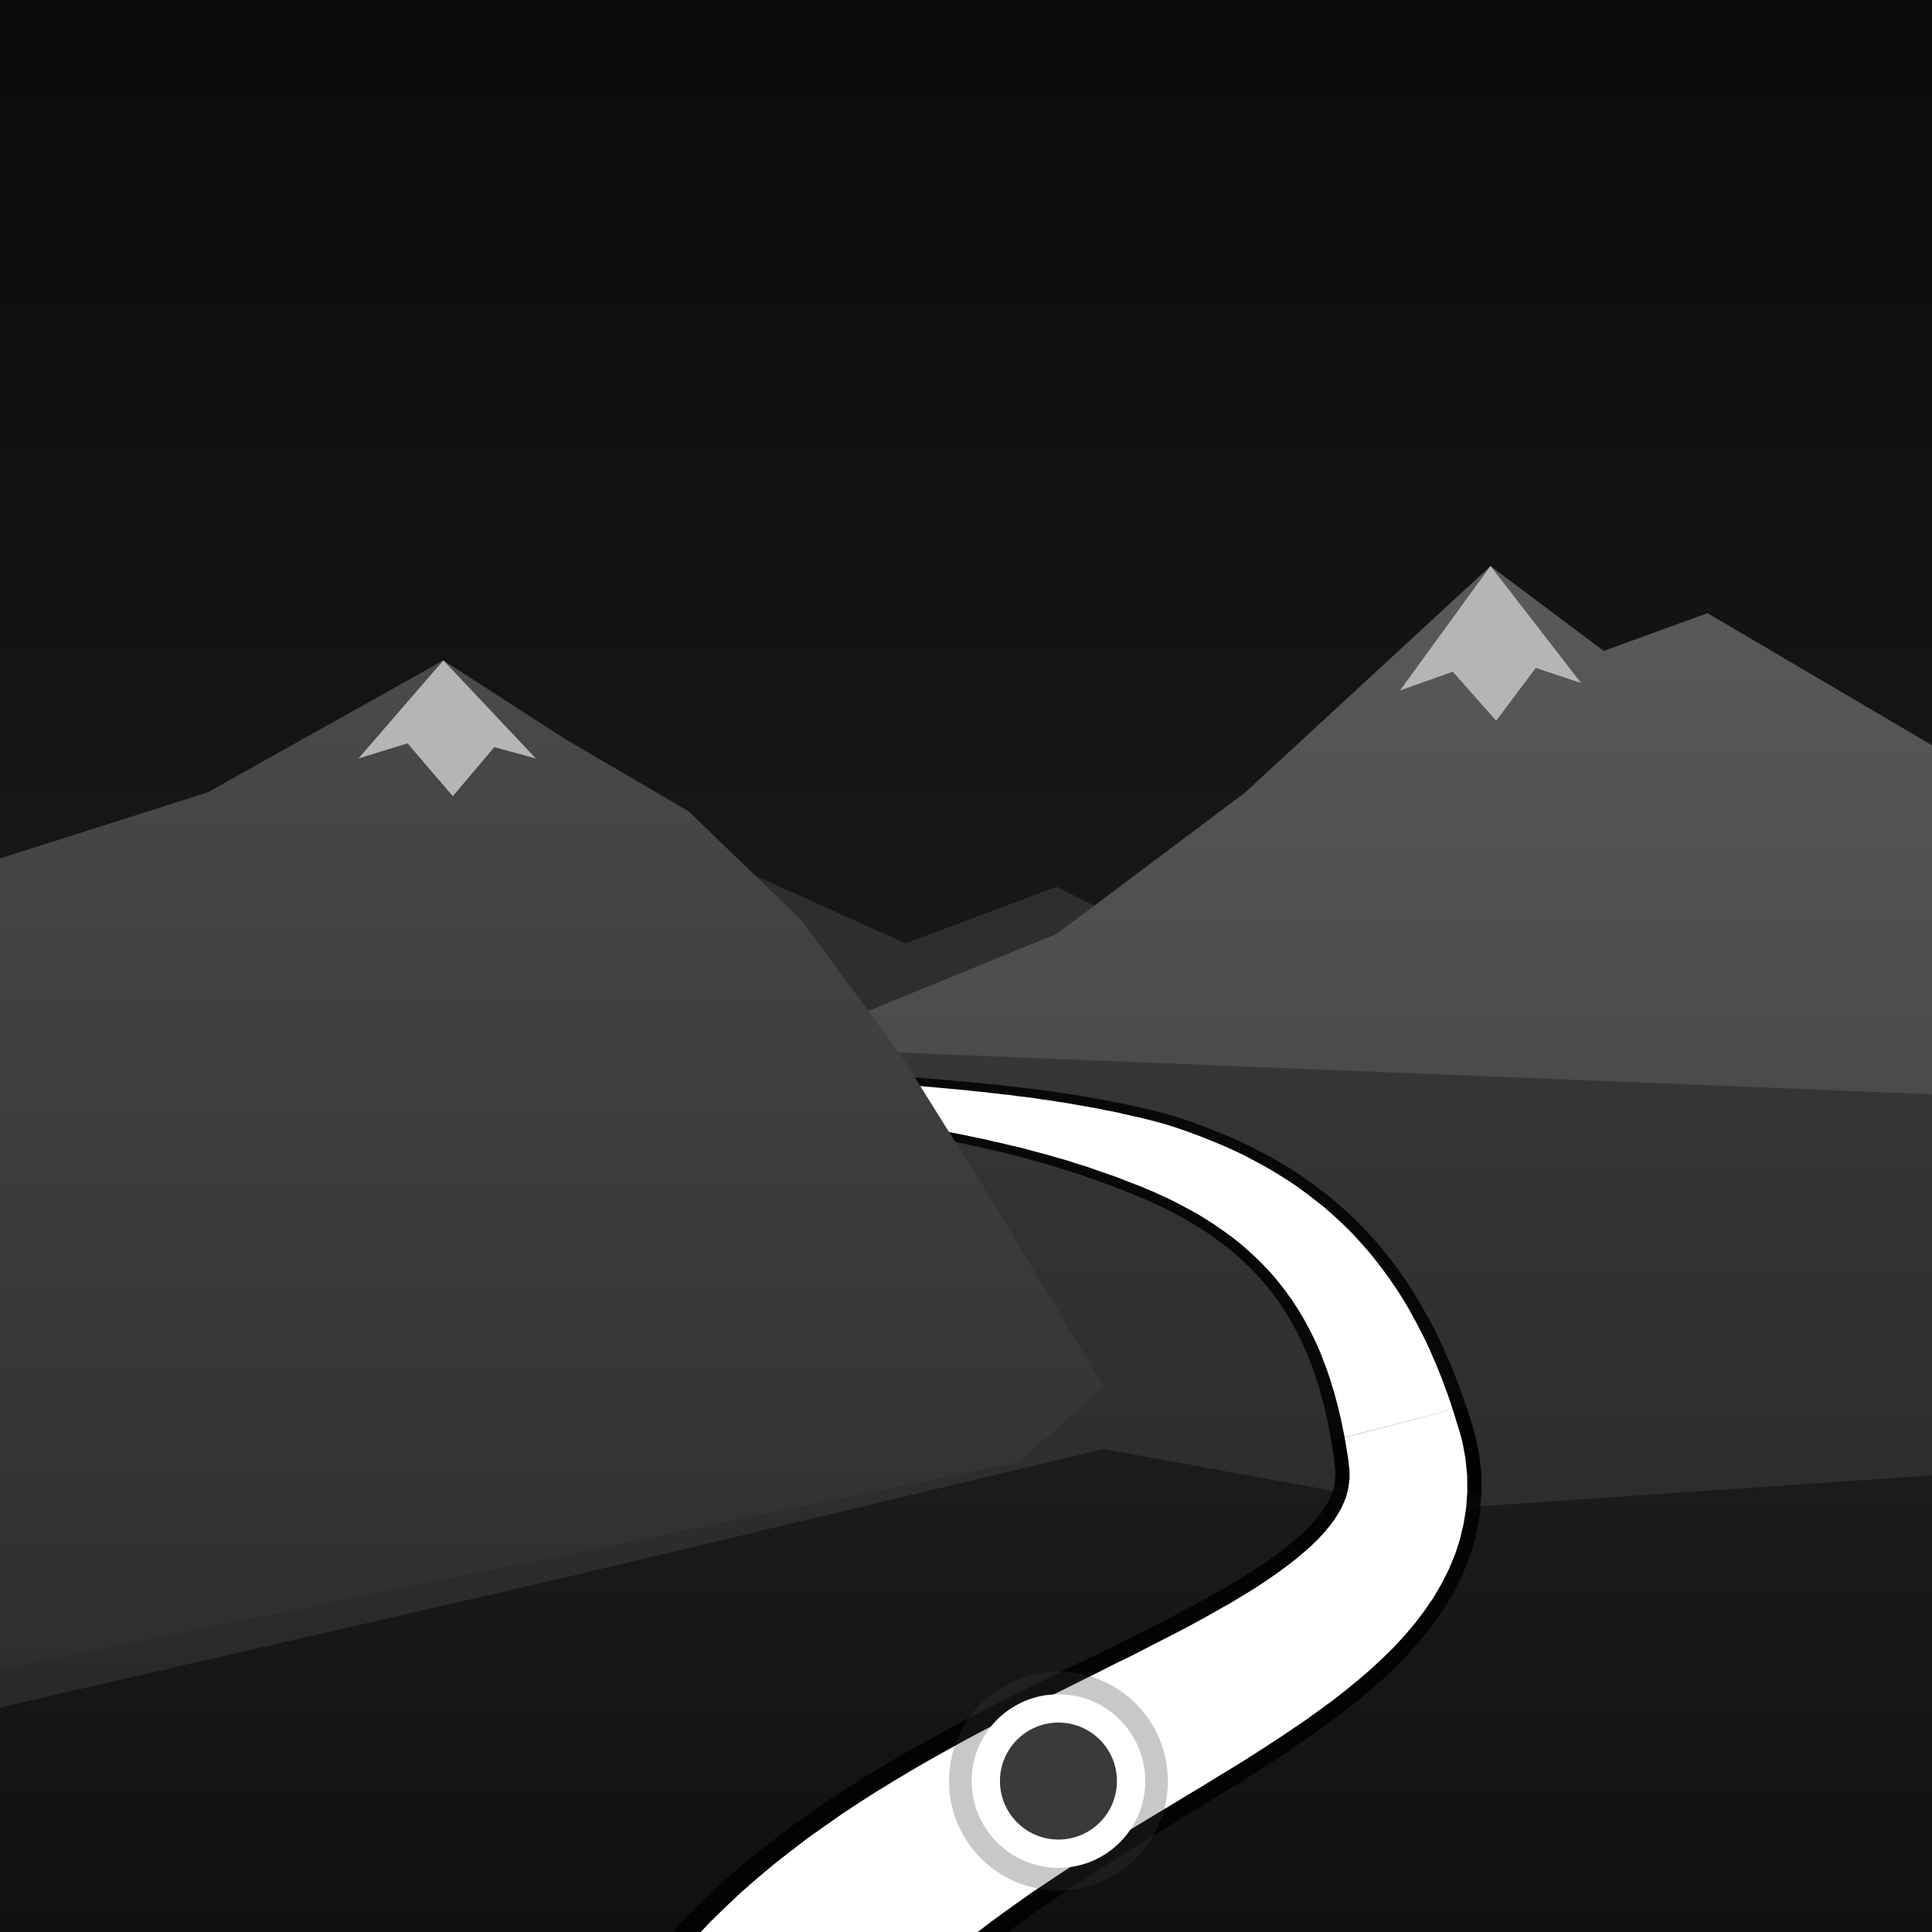
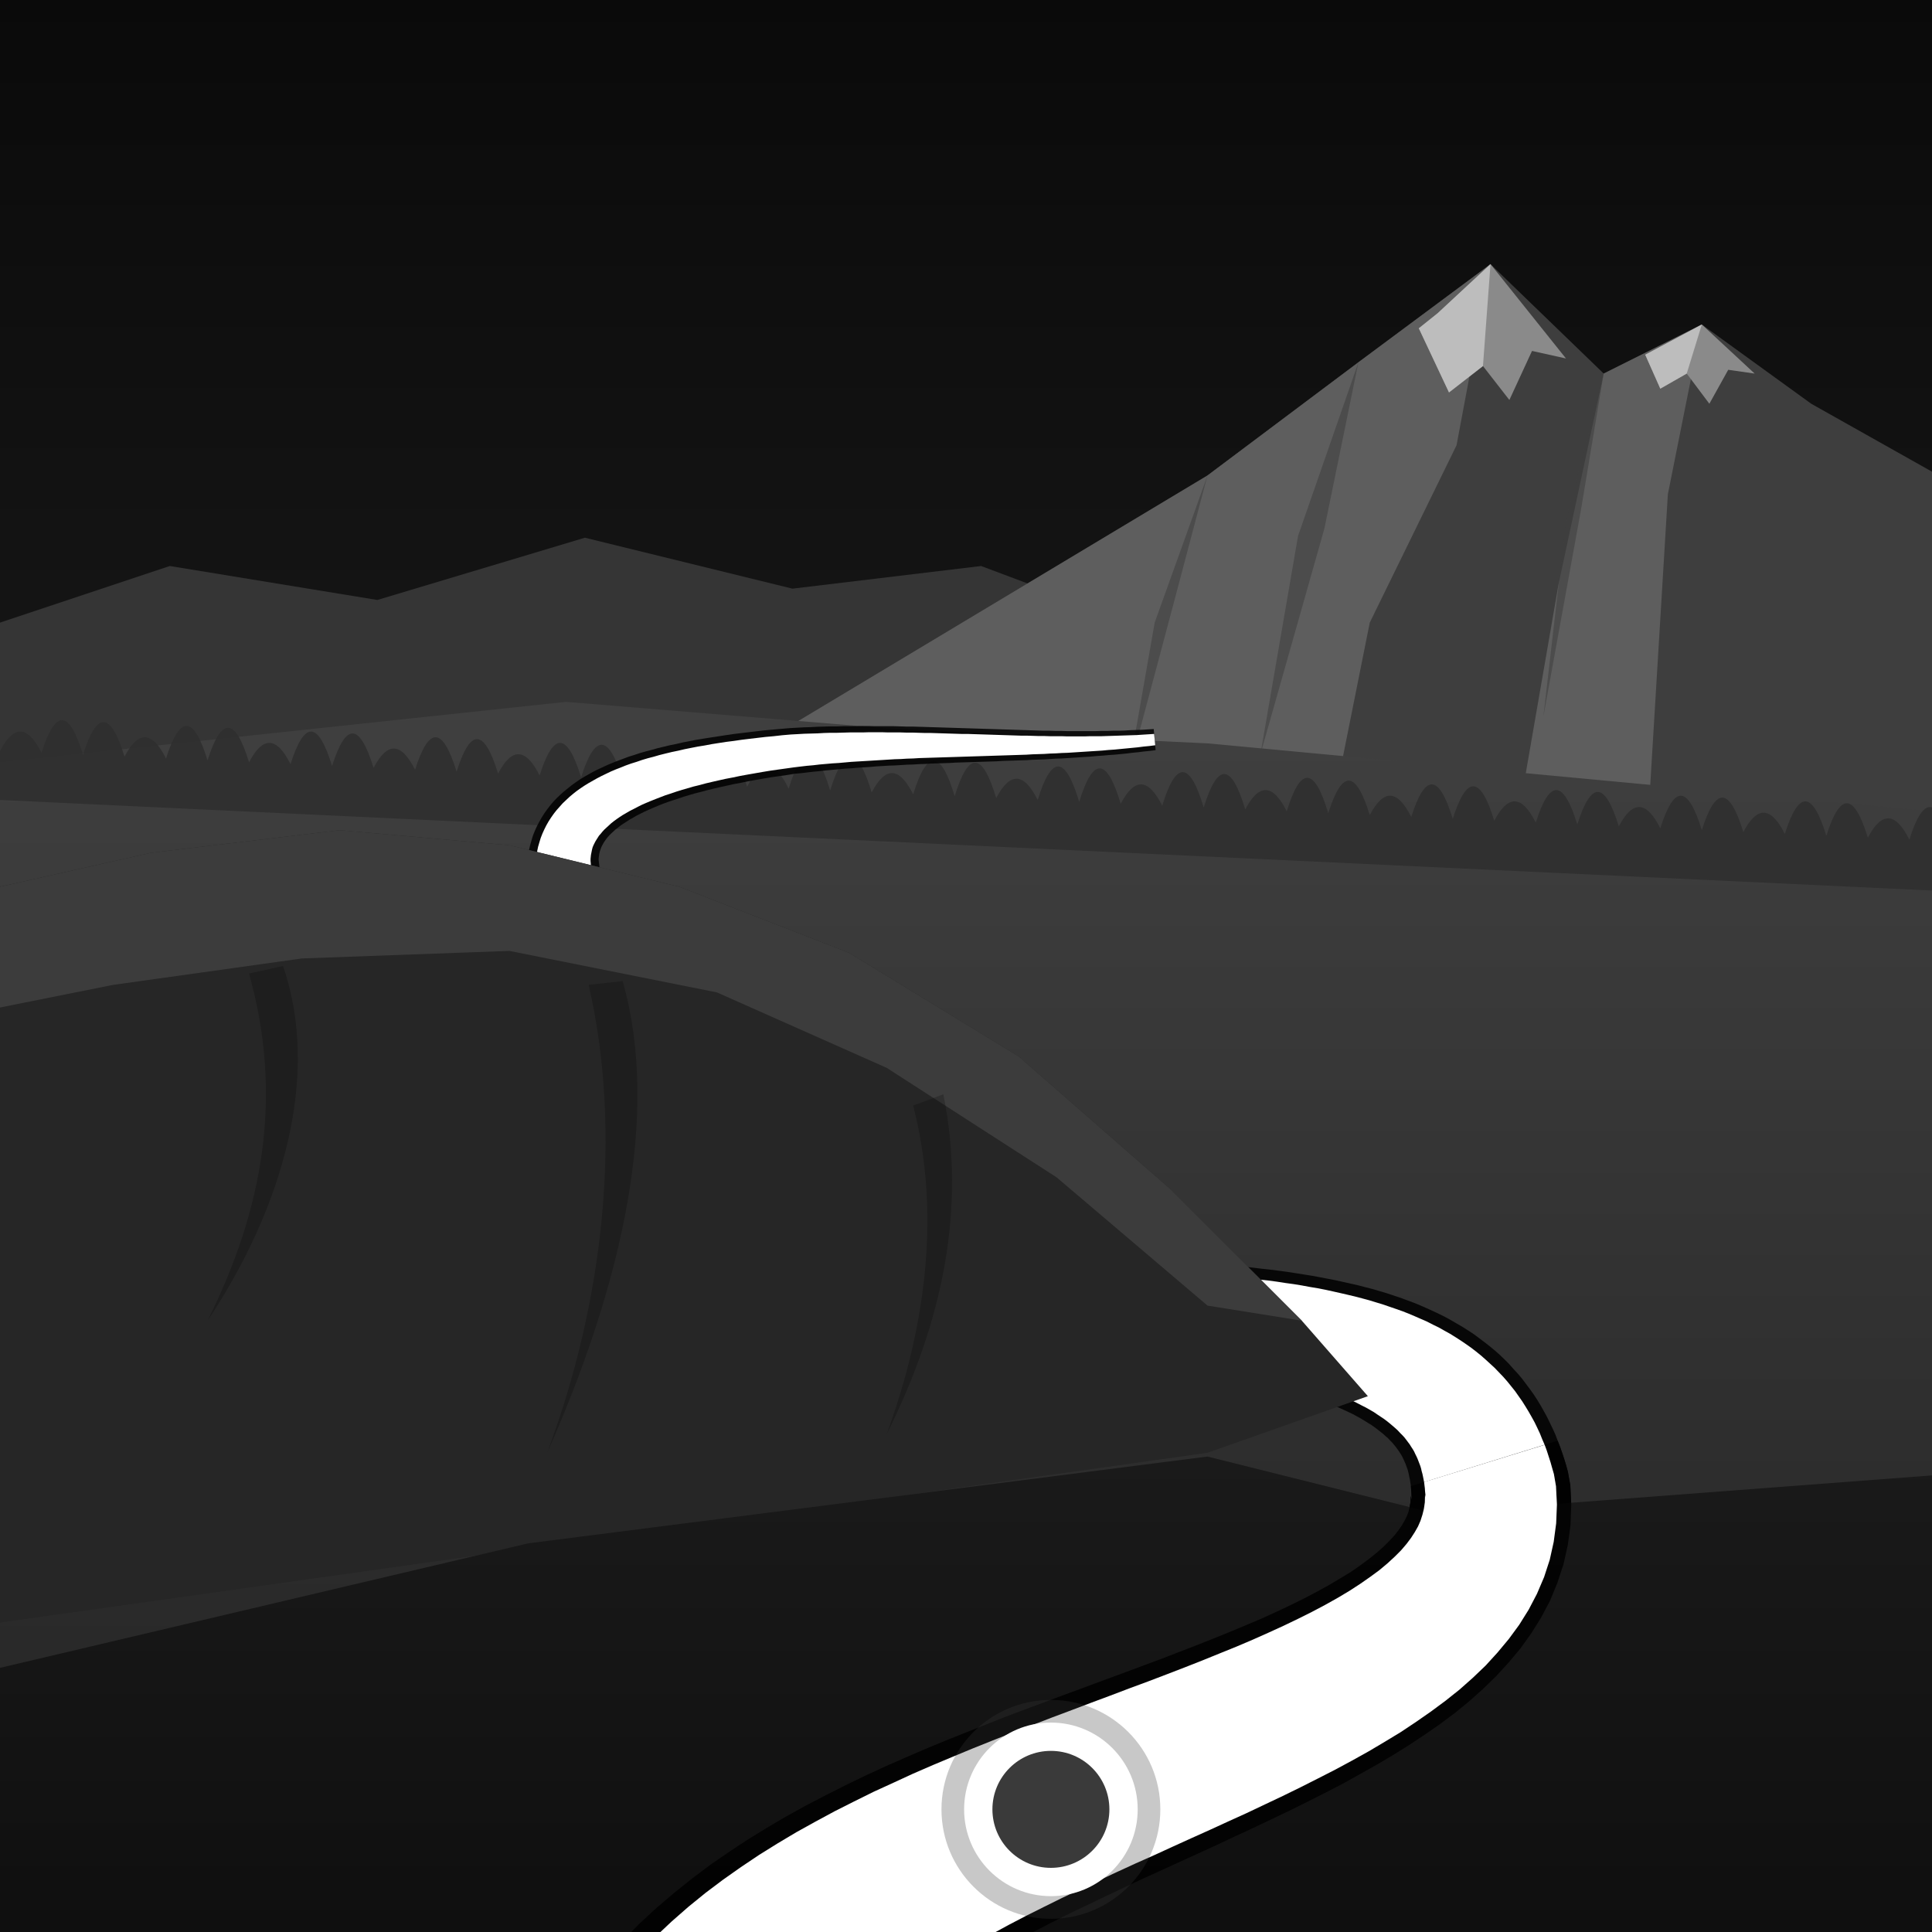
<svg xmlns="http://www.w3.org/2000/svg" width="1024" height="1024" viewBox="0 0 1024 1024">
  <defs>
    <linearGradient id="sky" x1="0" y1="0" x2="0" y2="1">
      <stop offset="0" stop-color="#0A0A0A" />
-       <stop offset="1" stop-color="#262626" />
-     </linearGradient>
-     <linearGradient id="right" x1="0" y1="0" x2="0" y2="1">
-       <stop offset="0" stop-color="#5A5A5A" />
-       <stop offset="1" stop-color="#404040" />
-     </linearGradient>
-     <linearGradient id="left" x1="0" y1="0" x2="0" y2="1">
-       <stop offset="0" stop-color="#4A4A4A" />
-       <stop offset="1" stop-color="#2E2E2E" />
+       <stop offset="1" stop-color="#2A2A2A" />
    </linearGradient>
    <linearGradient id="floor" x1="0" y1="0" x2="0" y2="1">
-       <stop offset="0" stop-color="#363636" />
-       <stop offset="1" stop-color="#242424" />
+       <stop offset="0" stop-color="#404040" />
+       <stop offset="1" stop-color="#222222" />
    </linearGradient>
    <linearGradient id="fg" x1="0" y1="0" x2="0" y2="1">
-       <stop offset="0" stop-color="#1C1C1C" />
-       <stop offset="1" stop-color="#101010" />
+       <stop offset="0" stop-color="#1A1A1A" />
+       <stop offset="1" stop-color="#0F0F0F" />
    </linearGradient>
  </defs>
  <rect width="1024" height="1024" fill="url(#sky)" />
-   <path d="M0,560 L130,505 L230,530 L380,455 L480,500 L560,470 L660,520 L1024,560 L1024,760 L0,760 Z" fill="#2E2E2E" />
-   <path d="M330,610 L450,540 L560,495 L660,420 L790,300 L850,345 L905,325 L1024,395 L1024,760 L330,760 Z" fill="url(#right)" />
-   <path d="M790,300 L838,362 L814,354 L793,382 L770,356 L742,366 Z" fill="#B5B5B5" />
-   <path d="M0,600 L430,556 L1024,580 L1024,1024 L0,1024 Z" fill="url(#floor)" />
-   <path d="M785.2,791.1 L785.1,781.6 L784.1,772.2 L782.5,763.4 L781.0,757.8 L779.7,753.5 L778.4,749.3 L777.0,745.1 L775.6,740.9 L774.1,736.8 L772.6,732.8 L771.0,728.7 L769.5,724.8 L767.8,720.9 L766.1,717.0 L764.4,713.1 L762.6,709.4 L760.8,705.6 L758.9,701.9 L756.9,698.3 L754.9,694.7 L752.9,691.1 L750.8,687.6 L748.7,684.1 L746.5,680.7 L744.2,677.4 L741.9,674.1 L739.5,670.8 L737.1,667.6 L734.6,664.5 L732.1,661.4 L729.5,658.3 L726.8,655.3 L724.1,652.4 L721.3,649.5 L718.5,646.7 L715.6,643.9 L712.7,641.2 L709.7,638.6 L706.7,636.0 L703.6,633.4 L700.4,631.0 L697.2,628.5 L694.0,626.2 L690.7,623.9 L687.3,621.6 L683.9,619.4 L680.4,617.3 L676.9,615.2 L673.3,613.2 L669.7,611.2 L666.0,609.3 L662.3,607.4 L658.5,605.6 L654.6,603.8 L650.8,602.1 L646.8,600.5 L642.8,598.9 L638.7,597.3 L634.6,595.8 L630.5,594.3 L626.2,592.9 L622.0,591.5 L617.5,590.2 L614.2,589.3 L611.3,588.6 L608.4,587.9 L605.5,587.2 L602.6,586.6 L599.7,586.0 L596.8,585.3 L593.9,584.7 L591.0,584.2 L588.1,583.6 L585.2,583.0 L582.4,582.5 L579.5,582.0 L576.6,581.5 L573.7,581.0 L570.8,580.5 L567.9,580.1 L565.0,579.6 L562.0,579.2 L559.1,578.7 L556.2,578.3 L553.2,577.9 L550.3,577.5 L547.3,577.2 L544.3,576.8 L541.3,576.4 L538.3,576.1 L535.2,575.7 L532.2,575.4 L529.1,575.0 L526.0,574.7 L522.9,574.4 L519.7,574.1 L516.5,573.8 L513.3,573.5 L510.1,573.2 L506.9,572.9 L503.6,572.6 L500.3,572.3 L496.9,572.0 L493.5,571.8 L490.1,571.5 L486.7,571.2 L483.2,570.9 L479.7,570.6 L476.1,570.4 L472.5,570.1 L468.8,569.8 L465.2,569.5 L461.4,569.2 L457.6,569.0 L453.8,568.7 L449.9,568.4 L446.0,568.1 L442.0,567.8 L438.0,567.5 L433.9,567.2 L429.8,566.8 L425.6,566.5 L421.4,566.2 L418.6,589.8 L422.8,590.5 L427.0,591.1 L431.0,591.8 L435.1,592.4 L439.0,593.1 L443.0,593.7 L446.8,594.4 L450.6,595.0 L454.4,595.6 L458.1,596.2 L461.8,596.9 L465.4,597.5 L469.0,598.1 L472.5,598.7 L476.0,599.4 L479.4,600.0 L482.8,600.6 L486.1,601.2 L489.4,601.9 L492.7,602.5 L495.9,603.1 L499.1,603.7 L502.3,604.4 L505.4,605.0 L508.5,605.7 L511.5,606.3 L514.6,607.0 L517.5,607.6 L520.5,608.3 L523.4,609.0 L526.3,609.6 L529.2,610.3 L532.0,611.0 L534.8,611.7 L537.6,612.4 L540.4,613.1 L543.2,613.8 L545.9,614.6 L548.6,615.3 L551.3,616.1 L553.9,616.8 L556.6,617.6 L559.2,618.4 L561.8,619.2 L564.5,620.0 L567.0,620.8 L569.6,621.7 L572.2,622.5 L574.8,623.4 L577.3,624.3 L579.9,625.2 L582.4,626.1 L585.0,627.0 L587.5,627.9 L590.1,628.9 L592.6,629.9 L595.2,630.9 L597.7,631.9 L600.3,632.9 L602.5,633.8 L606.0,635.3 L609.5,636.8 L612.9,638.4 L616.3,640.0 L619.5,641.6 L622.7,643.3 L625.8,644.9 L628.9,646.6 L631.8,648.4 L634.7,650.1 L637.5,651.9 L640.3,653.7 L642.9,655.6 L645.5,657.4 L648.0,659.3 L650.5,661.2 L652.8,663.1 L655.2,665.1 L657.4,667.1 L659.6,669.1 L661.7,671.1 L663.8,673.2 L665.8,675.3 L667.7,677.4 L669.6,679.5 L671.4,681.7 L673.2,683.9 L674.9,686.1 L676.5,688.3 L678.2,690.6 L679.7,692.9 L681.2,695.3 L682.7,697.6 L684.1,700.0 L685.5,702.5 L686.8,705.0 L688.1,707.5 L689.4,710.0 L690.6,712.6 L691.8,715.3 L692.9,717.9 L694.0,720.7 L695.1,723.4 L696.1,726.2 L697.1,729.1 L698.0,732.0 L699.0,734.9 L699.8,737.9 L700.7,741.0 L701.5,744.1 L702.3,747.2 L703.0,750.4 L703.7,753.7 L704.4,757.0 L705.0,760.3 L705.6,763.7 L706.2,767.2 L706.8,770.7 L707.3,774.3 L707.5,776.6 L707.8,780.6 L707.7,783.7 L707.4,786.5 Z" fill="#000000" opacity="0.85" />
-   <path d="M777.7,790.6 L777.6,781.8 L776.7,773.0 L775.2,764.7 L773.8,759.4 L772.5,755.2 L771.2,751.0 L769.9,746.9 L768.6,742.8 L767.2,738.8 L765.7,734.8 L764.3,730.9 L762.7,727.0 L761.2,723.2 L759.5,719.4 L757.9,715.6 L756.2,711.9 L754.4,708.3 L752.6,704.7 L750.7,701.1 L748.8,697.6 L746.9,694.1 L744.9,690.7 L742.8,687.3 L740.7,684.0 L738.5,680.8 L736.3,677.5 L734.0,674.4 L731.7,671.3 L729.3,668.2 L726.9,665.2 L724.4,662.2 L721.8,659.3 L719.2,656.4 L716.6,653.6 L713.9,650.9 L711.1,648.2 L708.3,645.6 L705.4,643.0 L702.5,640.4 L699.5,638.0 L696.4,635.6 L693.4,633.2 L690.2,630.9 L687.0,628.6 L683.8,626.4 L680.5,624.3 L677.1,622.2 L673.7,620.1 L670.2,618.1 L666.7,616.2 L663.1,614.3 L659.5,612.4 L655.8,610.6 L652.1,608.9 L648.3,607.2 L644.4,605.6 L640.5,604.0 L636.5,602.4 L632.5,600.9 L628.4,599.4 L624.3,598.0 L620.1,596.6 L615.7,595.3 L612.6,594.5 L609.7,593.7 L606.8,593.0 L604.0,592.3 L601.1,591.7 L598.2,591.0 L595.4,590.4 L592.5,589.7 L589.7,589.1 L586.8,588.6 L584.0,588.0 L581.1,587.4 L578.2,586.9 L575.4,586.4 L572.5,585.9 L569.7,585.4 L566.8,584.9 L563.9,584.4 L561.0,584.0 L558.1,583.5 L555.2,583.1 L552.3,582.7 L549.3,582.2 L546.4,581.8 L543.4,581.4 L540.4,581.1 L537.4,580.7 L534.4,580.3 L531.4,580.0 L528.3,579.6 L525.2,579.3 L522.1,578.9 L519.0,578.6 L515.8,578.3 L512.7,577.9 L509.5,577.6 L506.2,577.3 L502.9,577.0 L499.6,576.7 L496.3,576.4 L492.9,576.1 L489.5,575.8 L486.1,575.5 L482.6,575.2 L479.1,574.9 L475.6,574.6 L472.0,574.3 L468.3,573.9 L464.6,573.6 L460.9,573.3 L457.1,573.0 L453.3,572.7 L449.5,572.4 L445.5,572.1 L441.6,571.8 L437.6,571.4 L433.5,571.1 L429.4,570.8 L425.2,570.4 L420.9,570.1 L419.1,585.9 L423.3,586.6 L427.4,587.2 L431.5,587.9 L435.5,588.5 L439.5,589.1 L443.4,589.7 L447.3,590.3 L451.1,590.9 L454.9,591.5 L458.6,592.1 L462.3,592.7 L465.9,593.3 L469.5,593.9 L473.0,594.5 L476.5,595.1 L480.0,595.7 L483.4,596.3 L486.7,596.9 L490.0,597.5 L493.3,598.2 L496.6,598.8 L499.8,599.4 L502.9,600.0 L506.1,600.6 L509.2,601.2 L512.2,601.8 L515.3,602.5 L518.3,603.1 L521.2,603.7 L524.2,604.4 L527.1,605.1 L530.0,605.7 L532.9,606.4 L535.7,607.1 L538.5,607.7 L541.3,608.4 L544.1,609.1 L546.8,609.9 L549.6,610.6 L552.3,611.3 L555.0,612.0 L557.6,612.8 L560.3,613.6 L563.0,614.3 L565.6,615.1 L568.2,615.9 L570.8,616.8 L573.5,617.6 L576.1,618.4 L578.7,619.3 L581.2,620.2 L583.8,621.1 L586.4,622.0 L589.0,622.9 L591.6,623.8 L594.2,624.8 L596.7,625.8 L599.3,626.8 L601.9,627.8 L604.3,628.7 L607.8,630.2 L611.4,631.7 L614.9,633.3 L618.4,634.9 L621.7,636.5 L625.0,638.2 L628.2,639.9 L631.4,641.6 L634.4,643.3 L637.4,645.1 L640.3,646.9 L643.1,648.7 L645.9,650.6 L648.6,652.5 L651.2,654.4 L653.8,656.3 L656.3,658.3 L658.7,660.3 L661.0,662.3 L663.3,664.4 L665.6,666.5 L667.7,668.6 L669.8,670.7 L671.9,672.9 L673.9,675.1 L675.8,677.3 L677.7,679.6 L679.5,681.9 L681.3,684.2 L683.0,686.6 L684.7,688.9 L686.3,691.4 L687.9,693.8 L689.4,696.3 L690.9,698.8 L692.3,701.4 L693.7,704.0 L695.1,706.7 L696.4,709.3 L697.7,712.1 L698.9,714.8 L700.1,717.6 L701.2,720.5 L702.3,723.4 L703.4,726.3 L704.4,729.3 L705.4,732.3 L706.3,735.4 L707.3,738.6 L708.1,741.7 L709.0,745.0 L709.8,748.3 L710.6,751.6 L711.3,755.0 L712.0,758.4 L712.7,761.9 L713.3,765.4 L713.9,769.0 L714.5,772.7 L714.8,775.3 L715.3,779.8 L715.3,783.5 L714.9,787.0 Z" fill="#FFFFFF" />
-   <path d="M0,455 L110,420 L235,350 L300,392 L365,430 L425,488 L478,560 L528,640 L585,735 L540,775 L0,885 Z" fill="url(#left)" />
-   <path d="M235,350 L284,402 L262,396 L240,422 L216,394 L190,402 Z" fill="#B5B5B5" />
-   <path d="M0,905 L300,836 L585,768 L760,800 L1024,782 L1024,1024 L0,1024 Z" fill="url(#fg)" />
-   <path d="M451.4,1143.7 L449.1,1133.5 L450.1,1126.6 L451.9,1119.8 L454.5,1113.2 L457.5,1106.7 L461.0,1100.2 L464.9,1093.8 L469.2,1087.4 L473.8,1081.1 L478.9,1074.9 L484.2,1068.7 L489.9,1062.6 L495.9,1056.6 L502.2,1050.6 L508.7,1044.7 L515.5,1038.9 L522.5,1033.2 L529.7,1027.5 L537.1,1021.9 L544.6,1016.4 L552.3,1011.0 L560.2,1005.6 L568.1,1000.2 L576.2,995.0 L584.3,989.7 L592.5,984.6 L600.7,979.4 L608.9,974.4 L617.2,969.3 L625.5,964.2 L633.7,959.2 L641.9,954.2 L650.0,949.2 L658.1,944.2 L666.1,939.1 L674.0,934.0 L681.8,928.9 L689.4,923.7 L696.9,918.5 L704.3,913.2 L711.5,907.8 L718.6,902.2 L725.4,896.6 L732.0,890.8 L738.4,884.8 L744.6,878.6 L750.5,872.1 L756.1,865.4 L761.4,858.4 L766.3,851.1 L770.8,843.5 L774.8,835.5 L778.2,827.2 L781.1,818.5 L783.2,809.6 L784.6,800.4 L785.2,791.1 L785.1,781.6 L784.1,772.2 L782.5,763.4 L781.0,757.8 L779.7,753.5 L778.4,749.3 L777.0,745.1 L705.6,763.7 L706.2,767.2 L706.8,770.7 L707.3,774.3 L707.5,776.6 L707.8,780.6 L707.7,783.7 L707.4,786.5 L706.8,789.1 L706.0,791.6 L705.0,794.0 L703.7,796.4 L702.2,799.0 L700.3,801.7 L698.1,804.5 L695.5,807.5 L692.5,810.6 L689.1,813.8 L685.3,817.1 L681.1,820.5 L676.5,824.1 L671.5,827.6 L666.1,831.3 L660.3,834.9 L654.2,838.7 L647.8,842.4 L641.0,846.2 L634.0,850.1 L626.7,854.0 L619.2,857.9 L611.4,861.9 L603.4,865.9 L595.2,869.9 L586.8,874.1 L578.3,878.3 L569.6,882.5 L560.8,886.8 L551.8,891.2 L542.7,895.7 L533.6,900.3 L524.3,905.0 L515.0,909.8 L505.7,914.8 L496.3,919.9 L486.9,925.1 L477.4,930.4 L468.0,936.0 L458.6,941.7 L449.2,947.6 L439.9,953.7 L430.6,960.0 L421.4,966.6 L412.2,973.4 L403.2,980.4 L394.2,987.8 L385.4,995.4 L376.7,1003.4 L368.1,1011.7 L359.7,1020.3 L351.5,1029.3 L343.3,1038.7 L335.4,1048.4 L327.4,1058.4 L319.3,1068.7 L308.6,1076.3 Z" fill="#000000" opacity="0.85" />
-   <path d="M439.7,1138.2 L438.2,1128.1 L439.7,1120.8 L442.1,1113.8 L445.0,1106.9 L448.4,1100.1 L452.3,1093.3 L456.6,1086.7 L461.2,1080.2 L466.2,1073.7 L471.5,1067.3 L477.2,1061.1 L483.2,1054.8 L489.4,1048.7 L495.9,1042.7 L502.7,1036.7 L509.6,1030.9 L516.8,1025.1 L524.2,1019.4 L531.8,1013.8 L539.5,1008.3 L547.3,1002.8 L555.3,997.5 L563.4,992.1 L571.5,986.9 L579.7,981.7 L588.0,976.6 L596.3,971.5 L604.6,966.4 L612.9,961.4 L621.2,956.4 L629.4,951.4 L637.6,946.5 L645.7,941.5 L653.8,936.6 L661.8,931.6 L669.6,926.6 L677.3,921.6 L684.9,916.5 L692.4,911.4 L699.6,906.2 L706.7,901.0 L713.6,895.6 L720.3,890.1 L726.8,884.5 L733.0,878.7 L739.0,872.8 L744.7,866.6 L750.1,860.2 L755.1,853.6 L759.8,846.7 L764.0,839.5 L767.8,832.0 L771.1,824.2 L773.7,816.2 L775.7,807.8 L777.1,799.3 L777.7,790.6 L777.6,781.8 L776.7,773.0 L775.2,764.7 L773.8,759.4 L772.5,755.2 L771.2,751.0 L769.9,746.9 L712.7,761.9 L713.3,765.4 L713.9,769.0 L714.5,772.7 L714.8,775.3 L715.3,779.8 L715.3,783.5 L714.9,787.0 L714.3,790.2 L713.5,793.3 L712.3,796.3 L710.9,799.4 L709.1,802.5 L707.1,805.7 L704.6,809.0 L701.8,812.3 L698.6,815.8 L695.0,819.3 L690.9,822.9 L686.5,826.6 L681.7,830.3 L676.5,834.1 L671.0,837.9 L665.1,841.8 L658.9,845.6 L652.4,849.5 L645.5,853.4 L638.4,857.4 L631.1,861.4 L623.5,865.4 L615.7,869.4 L607.7,873.5 L599.5,877.7 L591.1,881.8 L582.6,886.1 L573.9,890.4 L565.1,894.8 L556.2,899.2 L547.2,903.8 L538.1,908.4 L529.0,913.1 L519.8,917.9 L510.5,922.9 L501.3,928.0 L492.0,933.2 L482.7,938.6 L473.5,944.1 L464.2,949.8 L455.1,955.6 L445.9,961.7 L436.9,968.0 L427.9,974.4 L419.0,981.2 L410.2,988.1 L401.6,995.3 L393.0,1002.8 L384.7,1010.6 L376.4,1018.7 L368.4,1027.2 L360.5,1035.9 L352.8,1045.0 L345.2,1054.4 L337.7,1064.1 L330.2,1074.1 L320.3,1081.8 Z" fill="#FFFFFF" />
-   <circle cx="561" cy="944" r="58" fill="#3A3A3A" opacity="0.28" />
-   <circle cx="561" cy="944" r="46" fill="#FFFFFF" />
-   <circle cx="561" cy="944" r="31" fill="#3A3A3A" />
+   <path d="M0,330 L90,300 L200,318 L310,285 L420,312 L520,300 L600,330 L1024,340 L1024,440 L0,440 Z" fill="#353535" />
+   <path d="M420,384 L560,300 L640,252 L720,192 L790,140 L850,198 L902,172 L960,214 L1024,250 L1024,460 L420,460 Z" fill="#3E3E3E" />
+   <path d="M790,140 L772,236 L726,330 L700,460 L420,460 L420,384 L560,300 L640,252 L720,192 Z" fill="#5E5E5E" />
+   <path d="M902,172 L884,262 L872,460 L800,460 L826,310 L850,198 Z" fill="#5E5E5E" />
+   <path d="M640,252 L622,320 L598,410 L612,330 Z" fill="#3E3E3E" opacity="0.55" />
+   <path d="M720,192 L702,280 L668,400 L688,284 Z" fill="#3E3E3E" opacity="0.55" />
+   <path d="M850,198 L838,270 L818,380 L830,276 Z" fill="#3E3E3E" opacity="0.55" />
+   <path d="M790,140 L830,190 L812,186 L800,212 L786,194 L768,208 L752,174 L762,166 Z" fill="#8A8A8A" />
+   <path d="M790,140 L786,194 L768,208 L752,174 L762,166 Z" fill="#BDBDBD" />
+   <path d="M902,172 L930,198 L916,196 L906,214 L894,198 L880,206 L872,188 Z" fill="#8A8A8A" />
+   <path d="M902,172 L894,198 L880,206 L872,188 Z" fill="#BDBDBD" />
+   <path d="M0,404 L300,372 L470,386 L640,394 L1024,430 L1024,1024 L0,1024 Z" fill="url(#floor)" />
+   <path d="M0,398 Q11,377 22,399 Q33,364 44,400 Q55,365 66,401 Q77,380 88,402 Q99,367 110,403 Q121,368 132,404 Q143,383 154,405 Q165,370 176,406 Q187,371 198,407 Q209,386 220,408 Q231,373 242,409 Q253,374 264,410 Q275,389 286,411 Q297,376 308,412 Q319,377 330,413 Q341,392 352,414 Q363,379 374,416 Q385,380 396,417 Q407,395 418,418 Q429,382 440,419 Q451,383 462,420 Q473,399 484,421 Q495,385 506,422 Q517,386 528,423 Q539,402 550,424 Q561,388 572,425 Q583,389 594,426 Q605,405 616,427 Q627,391 638,428 Q649,392 660,429 Q671,408 682,430 Q693,394 704,431 Q715,396 726,432 Q737,411 748,433 Q759,398 770,434 Q781,399 792,435 Q803,414 814,436 Q825,401 836,437 Q847,402 858,438 Q869,417 880,439 Q891,404 902,440 Q913,405 924,441 Q935,420 946,442 Q957,407 968,443 Q979,408 990,444 Q1001,423 1012,445 Q1023,410 1034,446 L1024,472 L0,424 Z" fill="#2E2E2E" opacity="0.85" />
+   <path d="M821.6,848.3 L825.5,838.8 L828.7,829.0 L831.0,818.7 L832.4,808.3 L832.8,797.7 L832.3,787.2 L831.0,780.0 L830.1,776.7 L829.1,773.4 L828.0,770.1 L826.9,766.9 L825.6,763.6 L824.4,760.4 L823.0,757.3 L821.5,754.2 L820.0,751.1 L818.3,748.0 L816.6,745.0 L814.8,742.0 L812.9,739.1 L810.9,736.3 L808.8,733.5 L806.7,730.7 L804.5,728.1 L802.1,725.5 L799.8,722.9 L797.3,720.4 L794.8,718.0 L792.2,715.7 L789.5,713.5 L786.7,711.3 L783.9,709.2 L781.1,707.1 L778.2,705.2 L775.2,703.3 L772.1,701.5 L769.0,699.7 L765.9,698.0 L762.7,696.4 L759.5,694.9 L756.2,693.4 L752.8,691.9 L749.4,690.5 L745.9,689.2 L742.4,687.9 L738.8,686.7 L735.2,685.5 L731.5,684.4 L727.8,683.3 L723.9,682.3 L720.1,681.3 L716.1,680.4 L712.1,679.5 L708.1,678.6 L704.0,677.8 L699.8,677.0 L695.5,676.2 L691.1,675.5 L686.7,674.8 L682.2,674.1 L677.7,673.5 L673.0,672.9 L668.3,672.4 L663.5,671.8 L658.6,671.3 L653.1,670.8 L646.2,670.4 L640.1,669.9 L633.9,669.3 L627.5,668.6 L621.1,667.8 L614.5,666.8 L607.9,665.7 L601.2,664.5 L594.5,663.2 L587.6,661.7 L580.8,660.1 L573.9,658.5 L566.9,656.6 L560.0,654.7 L553.0,652.7 L545.9,650.5 L538.9,648.2 L531.9,645.9 L524.9,643.4 L517.9,640.8 L510.9,638.1 L503.9,635.2 L497.0,632.3 L490.1,629.3 L483.3,626.2 L476.5,622.9 L469.7,619.6 L463.0,616.2 L456.4,612.7 L449.9,609.1 L443.5,605.4 L437.1,601.6 L430.9,597.7 L424.7,593.7 L418.7,589.6 L412.7,585.5 L406.9,581.2 L401.2,576.9 L395.7,572.5 L390.3,568.1 L385.0,563.5 L379.9,558.9 L374.9,554.2 L370.1,549.5 L365.5,544.7 L361.0,539.8 L356.8,534.8 L352.7,529.8 L348.8,524.8 L345.1,519.6 L341.5,514.5 L338.2,509.2 L335.1,503.9 L332.2,498.6 L329.5,493.2 L327.0,487.8 L324.8,482.3 L322.8,476.8 L321.0,471.2 L319.3,465.2 L318.9,463.9 L318.5,462.7 L318.2,461.6 L317.9,460.5 L317.7,459.5 L317.6,458.5 L317.5,457.6 L317.4,456.7 L317.3,455.9 L317.3,455.0 L317.4,454.2 L317.5,453.4 L317.6,452.6 L317.8,451.8 L318.0,451.0 L318.3,450.2 L318.6,449.3 L319.0,448.4 L319.5,447.5 L320.0,446.6 L320.6,445.7 L321.3,444.7 L322.1,443.7 L323.0,442.7 L324.0,441.7 L325.1,440.7 L326.3,439.6 L327.6,438.6 L329.0,437.5 L330.5,436.5 L332.2,435.4 L333.9,434.3 L335.7,433.3 L337.6,432.2 L339.6,431.2 L341.8,430.1 L344.0,429.1 L346.3,428.1 L348.7,427.1 L351.2,426.1 L353.9,425.1 L356.6,424.2 L359.4,423.3 L362.3,422.3 L365.3,421.4 L368.4,420.5 L371.6,419.7 L374.9,418.8 L378.2,418.0 L381.7,417.2 L385.3,416.4 L388.9,415.6 L392.7,414.9 L396.5,414.1 L400.4,413.4 L404.4,412.7 L408.5,412.0 L412.7,411.4 L417.0,410.8 L421.2,410.1 L424.5,409.8 L427.9,409.4 L431.3,409.0 L434.6,408.7 L438.0,408.3 L441.4,408.0 L444.7,407.7 L448.0,407.4 L451.4,407.2 L454.7,406.9 L458.0,406.7 L461.2,406.5 L464.5,406.2 L467.8,406.0 L471.1,405.8 L474.3,405.7 L477.5,405.5 L480.8,405.3 L484.0,405.2 L487.2,405.0 L490.4,404.9 L493.6,404.7 L496.8,404.6 L500.0,404.5 L503.2,404.4 L506.4,404.2 L509.5,404.1 L512.7,404.0 L515.8,403.9 L519.0,403.8 L522.1,403.7 L525.3,403.6 L528.4,403.5 L531.6,403.3 L534.7,403.2 L537.8,403.1 L540.9,403.0 L544.1,402.9 L547.2,402.7 L550.3,402.6 L553.4,402.5 L556.5,402.3 L559.6,402.1 L562.8,402.0 L565.9,401.8 L569.0,401.6 L572.1,401.4 L575.2,401.2 L578.3,401.0 L581.4,400.7 L584.5,400.5 L587.6,400.2 L590.7,400.0 L593.8,399.7 L596.9,399.4 L600.1,399.0 L603.2,398.7 L606.3,398.3 L609.4,398.0 L612.5,397.6 L611.5,386.4 L608.4,386.6 L605.3,386.8 L602.3,386.9 L599.2,387.0 L596.1,387.2 L593.1,387.3 L590.0,387.3 L586.9,387.4 L583.9,387.4 L580.8,387.5 L577.8,387.5 L574.7,387.5 L571.6,387.5 L568.6,387.5 L565.5,387.5 L562.4,387.4 L559.4,387.4 L556.3,387.3 L553.2,387.3 L550.1,387.2 L547.1,387.1 L544.0,387.0 L540.9,386.9 L537.8,386.8 L534.7,386.7 L531.5,386.6 L528.4,386.5 L525.3,386.4 L522.1,386.3 L519.0,386.2 L515.8,386.1 L512.7,386.0 L509.5,385.9 L506.3,385.8 L503.1,385.7 L499.9,385.6 L496.7,385.5 L493.5,385.4 L490.3,385.3 L487.0,385.2 L483.7,385.1 L480.5,385.1 L477.2,385.0 L473.9,384.9 L470.6,384.9 L467.2,384.9 L463.9,384.9 L460.5,384.8 L457.2,384.8 L453.8,384.9 L450.4,384.9 L447.0,384.9 L443.5,385.0 L440.1,385.0 L436.6,385.1 L433.1,385.2 L429.6,385.4 L426.1,385.5 L422.5,385.7 L418.8,385.9 L414.1,386.3 L409.6,386.7 L405.2,387.1 L400.9,387.6 L396.7,388.1 L392.5,388.6 L388.4,389.1 L384.4,389.7 L380.5,390.3 L376.6,390.9 L372.8,391.5 L369.1,392.1 L365.5,392.8 L361.9,393.5 L358.5,394.3 L355.0,395.0 L351.7,395.8 L348.4,396.6 L345.2,397.5 L342.1,398.3 L339.0,399.2 L336.0,400.2 L333.1,401.1 L330.2,402.2 L327.5,403.2 L324.7,404.3 L322.1,405.4 L319.5,406.6 L316.9,407.8 L314.5,409.0 L312.0,410.4 L309.7,411.7 L307.4,413.1 L305.2,414.6 L303.0,416.2 L301.0,417.8 L298.9,419.5 L297.0,421.2 L295.1,423.0 L293.3,424.9 L291.6,426.9 L290.0,429.0 L288.5,431.1 L287.1,433.3 L285.8,435.6 L284.6,437.9 L283.5,440.3 L282.5,442.8 L281.7,445.4 L281.0,447.9 L280.4,450.5 L280.0,453.2 L279.6,455.8 L279.4,458.5 L279.4,461.2 L279.4,463.9 L279.6,466.7 L279.8,469.4 L280.2,472.1 L280.7,474.8 L282.3,481.8 L284.3,489.0 L286.6,496.1 L289.1,503.1 L291.9,510.1 L295.0,516.9 L298.3,523.7 L301.8,530.3 L305.6,536.9 L309.6,543.3 L313.8,549.7 L318.2,555.9 L322.8,562.1 L327.6,568.1 L332.6,574.1 L337.8,579.9 L343.1,585.7 L348.6,591.3 L354.3,596.9 L360.1,602.3 L366.1,607.6 L372.1,612.9 L378.4,618.0 L384.7,623.0 L391.2,627.9 L397.8,632.7 L404.5,637.4 L411.2,642.1 L418.1,646.5 L425.1,650.9 L432.1,655.2 L439.3,659.4 L446.5,663.5 L453.7,667.4 L461.1,671.3 L468.5,675.0 L475.9,678.6 L483.4,682.2 L490.9,685.6 L498.4,688.9 L506.0,692.0 L513.6,695.1 L521.2,698.0 L528.8,700.9 L536.4,703.6 L544.0,706.2 L551.7,708.6 L559.3,711.0 L566.8,713.2 L574.4,715.3 L581.9,717.3 L589.4,719.1 L596.9,720.9 L604.3,722.5 L611.7,723.9 L619.0,725.3 L626.3,726.5 L633.5,727.5 L640.7,728.5 L646.9,729.2 L650.8,729.9 L655.1,730.7 L659.3,731.5 L663.4,732.3 L667.4,733.2 L671.3,734.0 L675.1,734.9 L678.8,735.9 L682.4,736.8 L685.8,737.8 L689.2,738.7 L692.5,739.8 L695.6,740.8 L698.6,741.8 L701.6,742.9 L704.4,744.0 L707.1,745.0 L709.7,746.1 L712.3,747.3 L714.7,748.4 L717.0,749.5 L719.2,750.7 L721.2,751.8 L723.2,753.0 L725.1,754.2 L726.9,755.3 L728.6,756.5 L730.2,757.7 L731.7,758.9 L733.1,760.0 L734.4,761.2 L735.7,762.3 L736.8,763.5 L737.9,764.6 L738.9,765.8 L739.8,766.9 L740.6,768.0 L741.4,769.1 L742.1,770.2 L742.8,771.3 L743.4,772.4 L743.9,773.5 L744.4,774.6 L744.9,775.7 L745.3,776.8 L745.7,777.9 L746.1,779.0 L746.4,780.2 L746.7,781.4 L746.9,782.6 L747.2,783.8 L747.4,785.0 L747.6,786.3 L747.8,787.7 L747.9,789.1 L748.0,790.5 L748.1,792.0 L748.2,793.5 L748.2,795.1 L747.7,792.8 L747.6,796.1 L747.1,798.9 L746.5,801.4 L745.6,803.7 L744.4,806.1 L743.0,808.5 Z" fill="#000000" opacity="0.85" />
+   <path d="M814.6,844.8 L818.4,835.9 L821.4,826.7 L823.5,817.2 L824.8,807.4 L825.2,797.5 L824.7,787.7 L823.6,781.3 L822.7,778.2 L821.8,775.0 L820.8,771.9 L819.8,768.8 L818.7,765.8 L817.4,762.8 L816.2,759.8 L814.8,756.8 L813.4,753.9 L811.8,751.0 L810.2,748.2 L808.5,745.4 L806.8,742.7 L804.9,740.0 L803.0,737.3 L801.0,734.8 L798.9,732.2 L796.8,729.8 L794.5,727.4 L792.2,725.0 L789.8,722.8 L787.4,720.6 L784.9,718.4 L782.3,716.3 L779.7,714.3 L777.0,712.4 L774.2,710.5 L771.4,708.7 L768.5,706.9 L765.6,705.3 L762.6,703.6 L759.5,702.1 L756.4,700.5 L753.2,699.1 L750.0,697.7 L746.7,696.3 L743.4,695.0 L740.0,693.8 L736.5,692.6 L733.0,691.4 L729.4,690.3 L725.8,689.2 L722.1,688.2 L718.3,687.2 L714.5,686.3 L710.6,685.4 L706.6,684.5 L702.5,683.6 L698.4,682.8 L694.2,682.1 L689.9,681.3 L685.6,680.6 L681.2,680.0 L676.7,679.3 L672.1,678.7 L667.4,678.2 L662.7,677.6 L657.9,677.1 L652.5,676.6 L645.7,676.1 L639.4,675.6 L633.1,675.0 L626.7,674.3 L620.1,673.4 L613.5,672.4 L606.8,671.2 L600.0,670.0 L593.2,668.6 L586.3,667.1 L579.4,665.5 L572.4,663.8 L565.4,661.9 L558.3,659.9 L551.3,657.8 L544.2,655.6 L537.1,653.3 L530.0,650.9 L522.9,648.4 L515.9,645.7 L508.8,643.0 L501.8,640.1 L494.8,637.1 L487.9,634.0 L480.9,630.9 L474.1,627.6 L467.3,624.2 L460.6,620.7 L453.9,617.1 L447.3,613.5 L440.8,609.7 L434.4,605.8 L428.1,601.9 L421.8,597.8 L415.7,593.7 L409.7,589.5 L403.9,585.2 L398.1,580.8 L392.5,576.3 L387.0,571.8 L381.7,567.1 L376.5,562.4 L371.5,557.6 L366.6,552.8 L361.9,547.9 L357.4,542.9 L353.0,537.8 L348.9,532.7 L344.9,527.5 L341.1,522.3 L337.6,516.9 L334.2,511.6 L331.0,506.1 L328.0,500.6 L325.3,495.1 L322.8,489.5 L320.5,483.8 L318.4,478.1 L316.6,472.4 L314.9,466.3 L314.5,464.9 L314.1,463.5 L313.8,462.2 L313.5,460.9 L313.3,459.7 L313.2,458.5 L313.1,457.4 L313.0,456.3 L313.0,455.2 L313.1,454.2 L313.2,453.2 L313.4,452.2 L313.6,451.2 L313.8,450.2 L314.1,449.1 L314.5,448.1 L315.0,447.1 L315.5,446.1 L316.1,445.1 L316.8,444.0 L317.5,442.9 L318.4,441.9 L319.3,440.8 L320.3,439.7 L321.5,438.6 L322.7,437.5 L324.0,436.3 L325.4,435.2 L326.9,434.1 L328.5,433.0 L330.2,431.9 L332.1,430.8 L334.0,429.7 L336.0,428.7 L338.1,427.6 L340.3,426.5 L342.6,425.5 L345.0,424.5 L347.5,423.5 L350.1,422.5 L352.7,421.5 L355.5,420.6 L358.4,419.6 L361.3,418.7 L364.4,417.8 L367.5,416.9 L370.8,416.1 L374.1,415.2 L377.5,414.4 L381.0,413.6 L384.6,412.8 L388.3,412.1 L392.1,411.3 L395.9,410.6 L399.9,409.9 L403.9,409.2 L408.1,408.5 L412.3,407.9 L416.6,407.3 L420.9,406.7 L424.2,406.3 L427.6,405.9 L431.0,405.6 L434.4,405.2 L437.8,404.9 L441.2,404.6 L444.5,404.4 L447.9,404.1 L451.2,403.8 L454.5,403.6 L457.8,403.4 L461.1,403.2 L464.4,403.0 L467.7,402.8 L471.0,402.6 L474.2,402.4 L477.5,402.3 L480.7,402.1 L484.0,402.0 L487.2,401.8 L490.4,401.7 L493.6,401.6 L496.8,401.5 L500.0,401.4 L503.2,401.3 L506.4,401.2 L509.5,401.1 L512.7,401.0 L515.8,400.9 L519.0,400.8 L522.1,400.7 L525.3,400.6 L528.4,400.5 L531.6,400.4 L534.7,400.3 L537.8,400.2 L540.9,400.1 L544.0,400.0 L547.2,399.8 L550.3,399.7 L553.4,399.6 L556.5,399.4 L559.6,399.3 L562.7,399.1 L565.8,399.0 L568.9,398.8 L572.0,398.6 L575.1,398.4 L578.2,398.2 L581.3,398.0 L584.4,397.8 L587.5,397.5 L590.6,397.3 L593.7,397.0 L596.8,396.7 L599.9,396.4 L603.0,396.1 L606.1,395.7 L609.2,395.4 L612.3,395.0 L611.7,389.0 L608.6,389.2 L605.5,389.4 L602.5,389.6 L599.4,389.7 L596.3,389.8 L593.2,389.9 L590.2,390.0 L587.1,390.1 L584.0,390.2 L580.9,390.2 L577.9,390.2 L574.8,390.3 L571.7,390.3 L568.7,390.3 L565.6,390.3 L562.5,390.2 L559.4,390.2 L556.3,390.2 L553.3,390.1 L550.2,390.1 L547.1,390.0 L544.0,389.9 L540.9,389.9 L537.8,389.8 L534.7,389.7 L531.5,389.6 L528.4,389.5 L525.3,389.4 L522.1,389.3 L519.0,389.2 L515.8,389.1 L512.7,389.0 L509.5,389.0 L506.3,388.9 L503.1,388.8 L499.9,388.7 L496.7,388.6 L493.5,388.5 L490.3,388.5 L487.0,388.4 L483.8,388.3 L480.5,388.3 L477.2,388.2 L474.0,388.2 L470.6,388.2 L467.3,388.1 L464.0,388.1 L460.7,388.1 L457.3,388.2 L453.9,388.2 L450.5,388.2 L447.1,388.3 L443.7,388.4 L440.3,388.4 L436.8,388.5 L433.3,388.7 L429.8,388.8 L426.3,388.9 L422.8,389.1 L419.1,389.3 L414.5,389.7 L410.1,390.2 L405.7,390.6 L401.4,391.1 L397.2,391.6 L393.1,392.1 L389.0,392.7 L385.0,393.2 L381.1,393.8 L377.3,394.4 L373.6,395.1 L369.9,395.7 L366.3,396.4 L362.8,397.1 L359.4,397.9 L356.0,398.6 L352.7,399.4 L349.5,400.2 L346.4,401.1 L343.3,401.9 L340.3,402.8 L337.4,403.8 L334.5,404.7 L331.7,405.7 L329.0,406.8 L326.4,407.8 L323.8,408.9 L321.3,410.1 L318.8,411.3 L316.5,412.5 L314.2,413.8 L311.9,415.1 L309.8,416.4 L307.7,417.8 L305.6,419.3 L303.7,420.8 L301.8,422.4 L300.0,424.1 L298.2,425.8 L296.6,427.6 L295.0,429.4 L293.5,431.3 L292.1,433.3 L290.8,435.3 L289.6,437.4 L288.5,439.6 L287.5,441.8 L286.6,444.1 L285.9,446.4 L285.2,448.8 L284.7,451.2 L284.3,453.6 L284.0,456.1 L283.8,458.5 L283.8,461.0 L283.8,463.6 L284.0,466.1 L284.2,468.6 L284.6,471.2 L285.1,473.7 L286.7,480.6 L288.6,487.6 L290.9,494.5 L293.4,501.4 L296.1,508.2 L299.1,514.9 L302.4,521.5 L305.9,528.0 L309.6,534.4 L313.5,540.7 L317.6,546.9 L322.0,553.1 L326.5,559.1 L331.3,565.0 L336.2,570.9 L341.3,576.6 L346.6,582.3 L352.0,587.8 L357.6,593.3 L363.4,598.6 L369.2,603.9 L375.3,609.0 L381.4,614.1 L387.7,619.0 L394.1,623.9 L400.6,628.6 L407.2,633.2 L414.0,637.8 L420.8,642.2 L427.7,646.5 L434.7,650.8 L441.8,654.9 L448.9,658.9 L456.1,662.8 L463.4,666.6 L470.7,670.3 L478.1,673.9 L485.5,677.3 L492.9,680.7 L500.4,683.9 L507.9,687.0 L515.5,690.1 L523.0,693.0 L530.5,695.7 L538.1,698.4 L545.7,700.9 L553.2,703.4 L560.7,705.7 L568.2,707.9 L575.7,709.9 L583.2,711.9 L590.6,713.7 L598.0,715.4 L605.3,716.9 L612.6,718.3 L619.9,719.6 L627.1,720.8 L634.2,721.8 L641.2,722.7 L647.5,723.4 L651.5,724.1 L655.9,724.9 L660.2,725.7 L664.4,726.5 L668.4,727.3 L672.4,728.2 L676.2,729.1 L680.0,730.0 L683.6,730.9 L687.2,731.9 L690.6,732.9 L694.0,733.9 L697.2,734.9 L700.3,735.9 L703.4,737.0 L706.3,738.0 L709.1,739.1 L711.8,740.3 L714.4,741.4 L717.0,742.5 L719.4,743.7 L721.7,744.9 L723.9,746.0 L726.0,747.2 L728.1,748.4 L730.0,749.7 L731.8,750.9 L733.6,752.1 L735.2,753.3 L736.8,754.6 L738.2,755.8 L739.6,757.0 L740.9,758.2 L742.1,759.5 L743.3,760.7 L744.4,761.9 L745.4,763.2 L746.3,764.4 L747.2,765.6 L748.0,766.9 L748.8,768.1 L749.5,769.3 L750.1,770.6 L750.7,771.8 L751.3,773.1 L751.8,774.4 L752.3,775.7 L752.8,777.0 L753.2,778.3 L753.5,779.7 L753.9,781.1 L754.2,782.5 L754.5,784.0 L754.8,785.5 L755.0,787.1 L755.2,788.7 L755.3,790.3 L755.5,792.0 L755.6,793.7 L755.3,792.3 L755.2,796.3 L754.7,799.7 L753.9,802.9 L752.9,806.0 L751.6,809.0 L749.9,812.0 Z" fill="#FFFFFF" />
+   <path d="M0,470 L80,452 L180,440 L270,448 L360,470 L450,505 L540,560 L620,630 L690,700 L725,740 L640,770 L0,860 Z" fill="#262626" />
+   <path d="M0,470 L80,452 L180,440 L270,448 L360,470 L450,505 L540,560 L620,630 L690,700 L640,692 L560,624 L470,566 L380,526 L270,504 L160,508 L60,522 L0,534 Z" fill="#3C3C3C" />
+   <path d="M150,512 C170,570 150,640 110,700 C140,640 150,580 132,516 Z" fill="#000000" opacity="0.22" />
+   <path d="M330,520 C350,590 330,680 290,770 C320,690 330,600 312,522 Z" fill="#000000" opacity="0.22" />
+   <path d="M500,580 C512,640 500,700 470,760 C492,700 498,640 484,586 Z" fill="#000000" opacity="0.22" />
+   <path d="M0,884 L280,818 L640,772 L760,802 L1024,782 L1024,1024 L0,1024 Z" fill="url(#fg)" />
+   <path d="M435.8,1143.9 L431.3,1134.3 L431.3,1128.9 L432.4,1123.6 L434.2,1118.2 L436.6,1112.9 L439.6,1107.5 L443.2,1102.0 L447.3,1096.6 L451.9,1091.1 L457.1,1085.7 L462.6,1080.2 L468.7,1074.8 L475.1,1069.5 L482.0,1064.2 L489.2,1058.9 L496.7,1053.7 L504.6,1048.6 L512.8,1043.5 L521.2,1038.5 L529.9,1033.6 L538.8,1028.7 L547.9,1023.9 L557.1,1019.1 L566.5,1014.4 L576.1,1009.8 L585.7,1005.2 L595.4,1000.6 L605.2,996.0 L615.1,991.5 L624.9,987.0 L634.8,982.5 L644.6,978.0 L654.4,973.4 L664.1,968.9 L673.8,964.3 L683.4,959.7 L692.9,955.0 L702.2,950.3 L711.5,945.5 L720.5,940.5 L729.4,935.5 L738.2,930.3 L746.7,925.0 L755.0,919.5 L763.1,913.9 L771.0,908.0 L778.6,901.8 L785.9,895.3 L792.9,888.5 L799.5,881.3 L805.8,873.8 L811.6,865.7 L816.9,857.2 L821.6,848.3 L825.5,838.8 L828.7,829.0 L831.0,818.7 L832.4,808.3 L832.8,797.7 L832.3,787.2 L831.0,780.0 L830.1,776.7 L829.1,773.4 L828.0,770.1 L826.9,766.9 L825.6,763.6 L747.8,787.7 L747.9,789.1 L748.0,790.5 L748.1,792.0 L748.2,793.5 L748.2,795.1 L747.7,792.8 L747.6,796.1 L747.1,798.9 L746.5,801.4 L745.6,803.7 L744.4,806.1 L743.0,808.5 L741.2,811.1 L739.1,813.8 L736.5,816.6 L733.4,819.7 L729.9,822.8 L725.8,826.1 L721.2,829.5 L716.2,833.0 L710.6,836.4 L704.6,840.0 L698.2,843.5 L691.4,847.1 L684.1,850.7 L676.5,854.3 L668.6,857.9 L660.3,861.4 L651.7,865.0 L642.8,868.6 L633.7,872.2 L624.4,875.8 L614.8,879.5 L605.1,883.1 L595.2,886.8 L585.1,890.5 L574.9,894.3 L564.6,898.1 L554.1,902.0 L543.6,905.9 L533.0,909.9 L522.4,914.1 L511.8,918.3 L501.1,922.6 L490.4,927.0 L479.8,931.6 L469.1,936.3 L458.5,941.2 L448.0,946.3 L437.5,951.6 L427.1,957.0 L416.8,962.7 L406.6,968.7 L396.5,974.9 L386.5,981.5 L376.6,988.3 L367.0,995.5 L357.5,1003.1 L348.1,1011.1 L339.0,1019.5 L330.1,1028.5 L321.4,1037.9 L312.9,1047.8 L304.6,1058.1 L296.2,1068.9 L284.2,1076.1 Z" fill="#000000" opacity="0.85" />
+   <path d="M423.9,1138.6 L420.6,1129.1 L421.2,1123.3 L422.8,1117.5 L425.1,1111.8 L428.0,1106.1 L431.5,1100.3 L435.5,1094.7 L440.0,1089.0 L445.0,1083.3 L450.5,1077.7 L456.4,1072.1 L462.7,1066.6 L469.5,1061.2 L476.6,1055.8 L484.0,1050.5 L491.8,1045.2 L499.9,1040.1 L508.3,1035.0 L516.9,1030.0 L525.7,1025.1 L534.7,1020.2 L543.9,1015.4 L553.3,1010.7 L562.8,1006.0 L572.5,1001.4 L582.2,996.8 L592.0,992.2 L601.8,987.7 L611.7,983.3 L621.5,978.8 L631.4,974.3 L641.2,969.9 L651.0,965.4 L660.7,961.0 L670.4,956.4 L679.9,951.9 L689.3,947.3 L698.6,942.6 L707.8,937.9 L716.7,933.1 L725.5,928.2 L734.1,923.1 L742.5,918.0 L750.6,912.6 L758.5,907.1 L766.2,901.4 L773.6,895.5 L780.6,889.3 L787.4,882.8 L793.7,875.9 L799.7,868.7 L805.2,861.2 L810.2,853.2 L814.6,844.8 L818.4,835.9 L821.4,826.7 L823.5,817.2 L824.8,807.4 L825.2,797.5 L824.7,787.7 L823.6,781.3 L822.7,778.2 L821.8,775.0 L820.8,771.9 L819.8,768.8 L818.7,765.8 L754.8,785.5 L755.0,787.1 L755.2,788.7 L755.3,790.3 L755.5,792.0 L755.6,793.7 L755.3,792.3 L755.2,796.3 L754.7,799.7 L753.9,802.9 L752.9,806.0 L751.6,809.0 L749.9,812.0 L747.9,815.1 L745.5,818.3 L742.6,821.7 L739.2,825.1 L735.4,828.6 L731.1,832.2 L726.2,835.8 L720.9,839.5 L715.2,843.2 L709.0,846.9 L702.4,850.6 L695.4,854.3 L688.0,858.0 L680.3,861.7 L672.2,865.4 L663.9,869.1 L655.2,872.8 L646.3,876.4 L637.2,880.1 L627.8,883.8 L618.2,887.5 L608.5,891.2 L598.5,894.9 L588.5,898.7 L578.3,902.5 L568.0,906.4 L557.6,910.3 L547.2,914.3 L536.7,918.3 L526.1,922.5 L515.6,926.7 L505.0,931.1 L494.5,935.5 L483.9,940.1 L473.5,944.9 L463.0,949.7 L452.7,954.8 L442.4,960.0 L432.2,965.5 L422.1,971.1 L412.2,977.0 L402.4,983.1 L392.7,989.6 L383.2,996.3 L373.9,1003.3 L364.8,1010.7 L355.9,1018.5 L347.2,1026.7 L338.7,1035.3 L330.5,1044.3 L322.5,1053.8 L314.7,1063.8 L306.9,1074.1 L296.1,1081.4 Z" fill="#FFFFFF" />
+   <circle cx="557" cy="959" r="58" fill="#3A3A3A" opacity="0.28" />
+   <circle cx="557" cy="959" r="46" fill="#FFFFFF" />
+   <circle cx="557" cy="959" r="31" fill="#3A3A3A" />
</svg>
